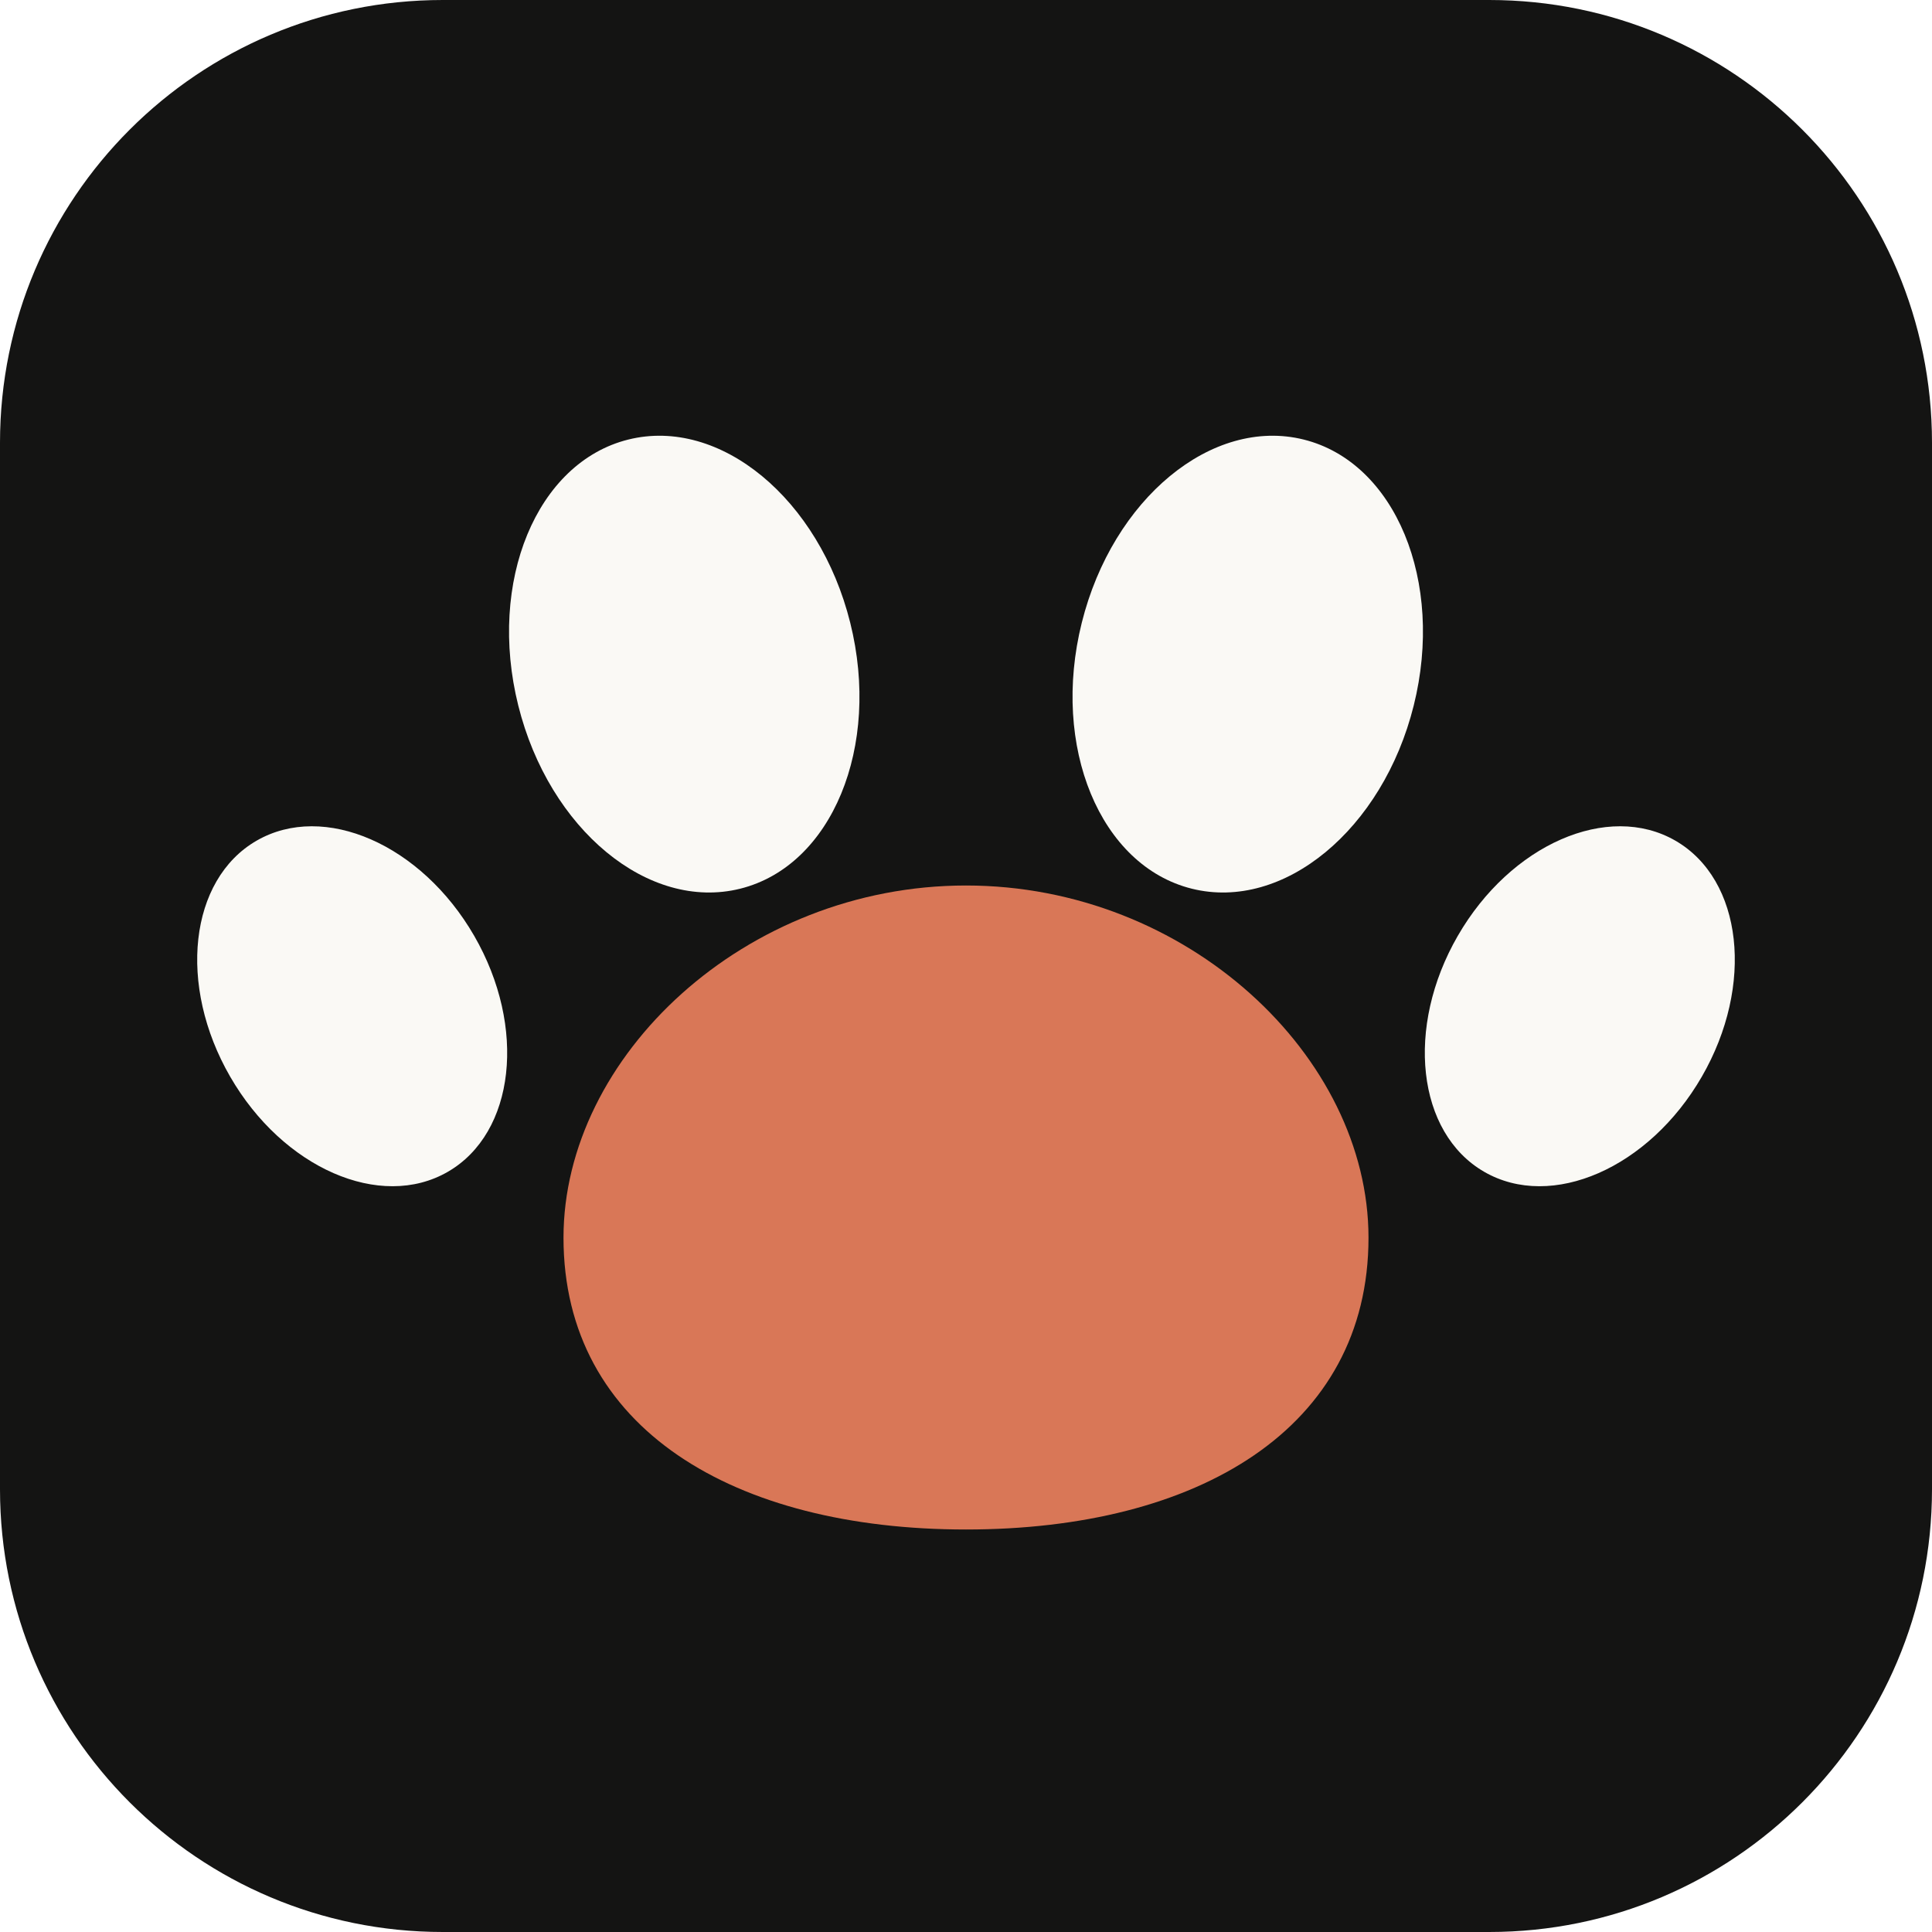
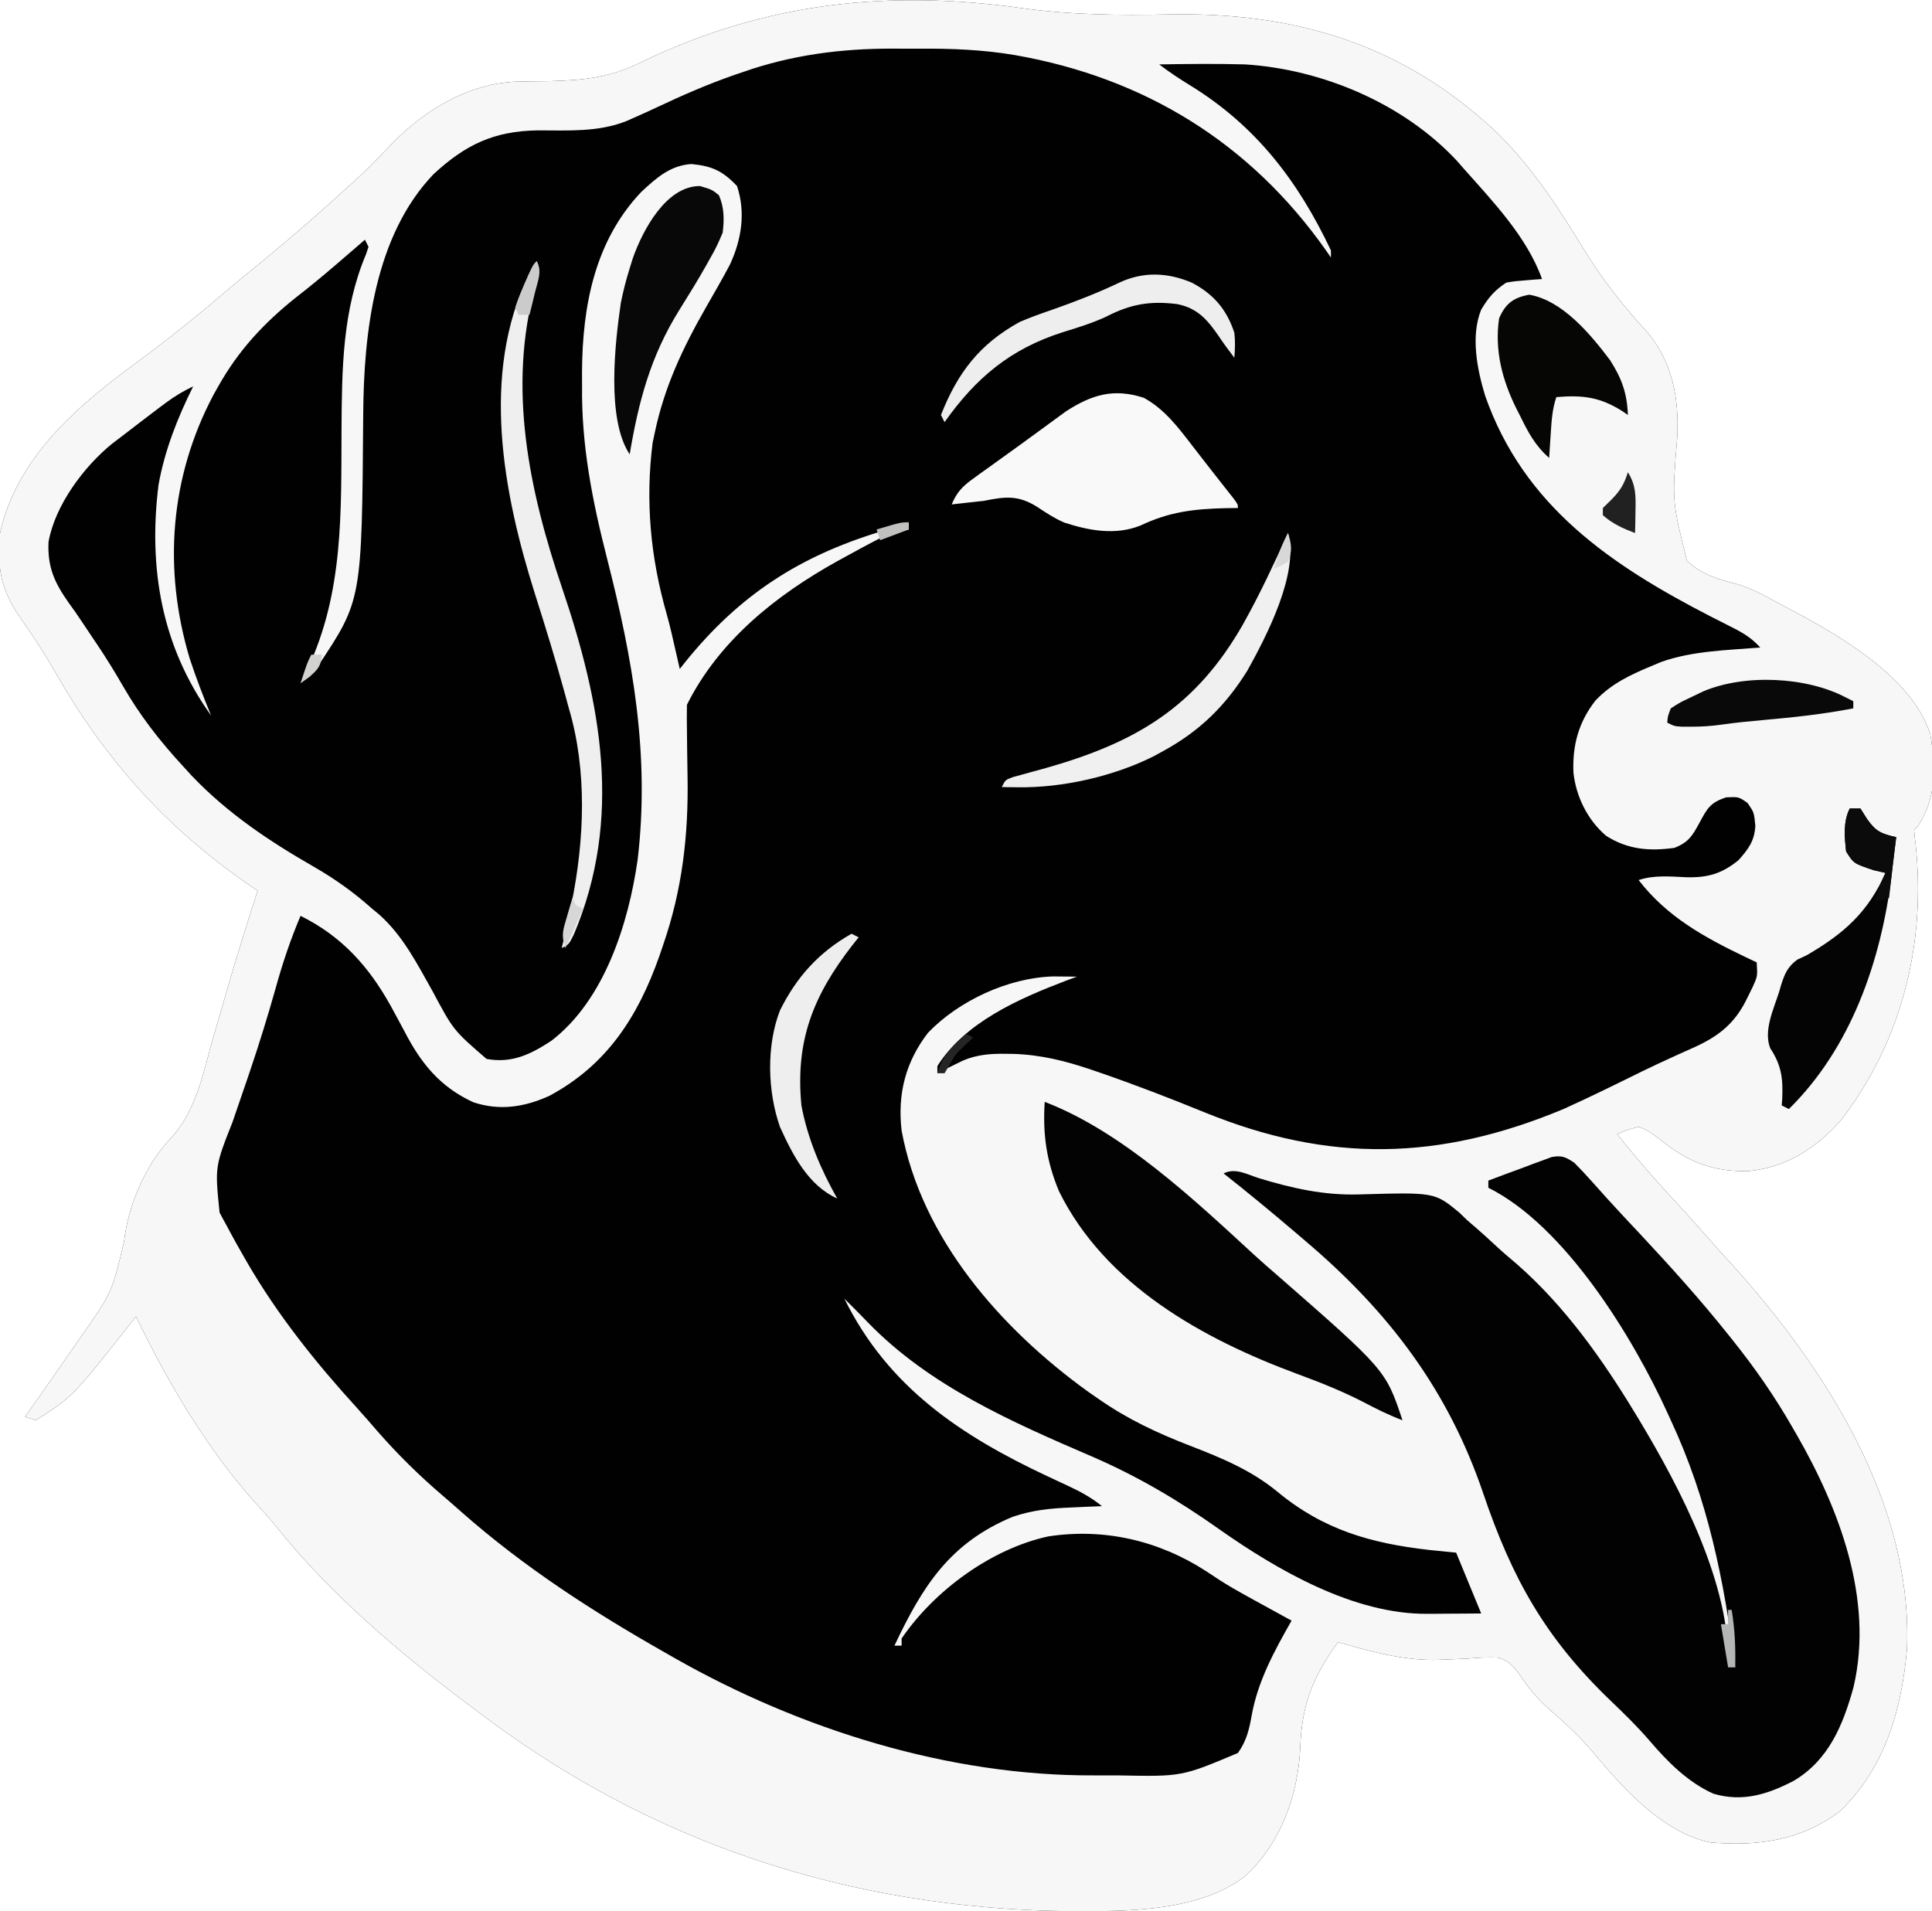
- <svg xmlns="http://www.w3.org/2000/svg" viewBox="0 0 96 96" role="img" aria-label="DOGS logo">
-   <rect width="96" height="96" rx="22" fill="#141413" />
-   <ellipse cx="34" cy="33" rx="8.5" ry="11.5" fill="#faf9f5" transform="rotate(-14 34 33)" />
-   <ellipse cx="62" cy="33" rx="8.5" ry="11.5" fill="#faf9f5" transform="rotate(14 62 33)" />
-   <ellipse cx="17.5" cy="50" rx="7" ry="9.5" fill="#faf9f5" transform="rotate(-30 17.5 50)" />
-   <ellipse cx="78.5" cy="50" rx="7" ry="9.5" fill="#faf9f5" transform="rotate(30 78.5 50)" />
-   <path d="M48 44c11 0 20 8.5 20 17.5C68 71 59.5 76 48 76s-20-5-20-14.5C28 52.5 37 44 48 44z" fill="#d97757" />
+ <svg xmlns="http://www.w3.org/2000/svg" version="1.1" width="540" height="534">
+   <path d="M0 0 C13.766 1.903 27.352 2.025 41.231 1.74 C74.782 1.119 103.889 9.3 129.271 31.713 C129.931 32.289 130.591 32.865 131.271 33.459 C141.467 42.996 149.468 55.081 156.666 66.955 C161.719 75.221 167.573 82.844 174.146 89.963 C181.724 98.45 183.664 109.093 183.052 120.111 C181.602 137.77 181.602 137.77 185.77 154.44 C189.704 158.249 194.482 159.643 199.695 160.971 C204.051 162.226 207.874 164.42 211.834 166.588 C213.013 167.205 213.013 167.205 214.216 167.834 C228.148 175.187 248.716 186.93 253.787 202.943 C255.411 212.228 255.554 220.709 250.271 228.713 C249.941 229.043 249.611 229.373 249.271 229.713 C249.366 231.092 249.525 232.467 249.709 233.838 C252.643 261.462 245.827 288.821 228.759 310.908 C221.915 318.622 213.702 323.915 203.396 325.022 C193.28 325.447 185.815 322.449 178.06 316.08 C176.094 314.578 174.638 313.479 172.271 312.713 C169.062 313.504 169.062 313.504 166.271 314.713 C172.06 322.008 178.137 328.908 184.486 335.713 C187.251 338.679 189.931 341.709 192.58 344.779 C194.523 347.001 196.524 349.165 198.521 351.338 C224.598 380.332 248.976 418.202 247.271 458.713 C245.766 475.733 241.13 491.895 228.466 504.076 C217.52 512.238 205.467 513.845 192.271 512.713 C178.509 509.761 167.62 497.14 158.896 486.775 C155.339 482.583 151.289 478.972 147.152 475.364 C143.857 472.423 141.487 469.551 139.045 465.857 C137.056 463.241 136.03 461.922 132.837 461.042 C129.977 460.933 127.246 461.083 124.396 461.338 C122.347 461.433 120.298 461.516 118.248 461.588 C117.239 461.625 116.23 461.663 115.19 461.701 C106.034 461.738 96.995 459.299 88.271 456.713 C81.221 466.442 78.109 474.214 77.695 486.246 C77.126 499.398 72.216 512.98 62.42 522.029 C51.304 530.74 34.526 531.834 20.837 531.916 C20.051 531.923 19.264 531.93 18.454 531.937 C-42.399 532.359 -99.435 515.261 -148.729 478.713 C-149.764 477.95 -149.764 477.95 -150.82 477.171 C-171.602 461.765 -192.425 444.622 -208.596 424.338 C-210.482 422.017 -212.439 419.835 -214.479 417.65 C-228.19 402.256 -238.739 384.19 -247.729 365.713 C-248.202 366.319 -248.675 366.925 -249.163 367.549 C-265.405 388.13 -265.405 388.13 -275.729 394.713 C-276.719 394.383 -277.709 394.053 -278.729 393.713 C-278.187 392.953 -278.187 392.953 -277.634 392.178 C-273.28 386.059 -268.991 379.897 -264.729 373.713 C-264.132 372.854 -263.535 371.995 -262.92 371.11 C-254.457 358.998 -254.457 358.998 -251.061 344.83 C-250.001 334.879 -245.079 323.352 -238.123 316.02 C-230.882 308.278 -228.969 297.765 -226.166 287.838 C-225.625 285.968 -225.081 284.098 -224.536 282.229 C-223.727 279.455 -222.919 276.682 -222.12 273.905 C-219.49 264.788 -216.633 255.746 -213.729 246.713 C-214.66 246.069 -215.591 245.425 -216.55 244.761 C-239.359 228.929 -256.278 210.089 -270.063 185.973 C-273.282 180.364 -276.786 174.998 -280.507 169.709 C-285.651 162.253 -286.59 155.59 -285.729 146.713 C-281.034 125.674 -264.288 111.336 -247.779 99.221 C-239.202 92.912 -230.926 86.278 -222.838 79.357 C-220.046 76.972 -217.209 74.648 -214.354 72.338 C-205.013 64.721 -195.92 56.8 -187.041 48.65 C-186.508 48.162 -185.975 47.674 -185.426 47.172 C-182.785 44.724 -180.248 42.232 -177.815 39.576 C-168.425 29.413 -156.094 21.369 -141.871 20.548 C-138.594 20.472 -135.319 20.436 -132.041 20.4 C-122.05 20.136 -114.681 19.302 -105.729 14.713 C-71.58 -1.584 -37.371 -5.255 0 0 Z " fill="#010101" transform="translate(285.7289,2.287079)" />
+   <path d="M0 0 C13.766 1.903 27.352 2.025 41.231 1.74 C74.782 1.119 103.889 9.3 129.271 31.713 C129.931 32.289 130.591 32.865 131.271 33.459 C141.467 42.996 149.468 55.081 156.666 66.955 C161.719 75.221 167.573 82.844 174.146 89.963 C181.724 98.45 183.664 109.093 183.052 120.111 C181.602 137.77 181.602 137.77 185.77 154.44 C189.704 158.249 194.482 159.643 199.695 160.971 C204.051 162.226 207.874 164.42 211.834 166.588 C213.013 167.205 213.013 167.205 214.216 167.834 C228.148 175.187 248.716 186.93 253.787 202.943 C255.411 212.228 255.554 220.709 250.271 228.713 C249.941 229.043 249.611 229.373 249.271 229.713 C249.366 231.092 249.525 232.467 249.709 233.838 C252.643 261.462 245.827 288.821 228.759 310.908 C221.915 318.622 213.702 323.915 203.396 325.022 C193.28 325.447 185.815 322.449 178.06 316.08 C176.094 314.578 174.638 313.479 172.271 312.713 C169.062 313.504 169.062 313.504 166.271 314.713 C172.06 322.008 178.137 328.908 184.486 335.713 C187.251 338.679 189.931 341.709 192.58 344.779 C194.523 347.001 196.524 349.165 198.521 351.338 C224.598 380.332 248.976 418.202 247.271 458.713 C245.766 475.733 241.13 491.895 228.466 504.076 C217.52 512.238 205.467 513.845 192.271 512.713 C178.509 509.761 167.62 497.14 158.896 486.775 C155.339 482.583 151.289 478.972 147.152 475.364 C143.857 472.423 141.487 469.551 139.045 465.857 C137.056 463.241 136.03 461.922 132.837 461.042 C129.977 460.933 127.246 461.083 124.396 461.338 C122.347 461.433 120.298 461.516 118.248 461.588 C117.239 461.625 116.23 461.663 115.19 461.701 C106.034 461.738 96.995 459.299 88.271 456.713 C81.221 466.442 78.109 474.214 77.695 486.246 C77.126 499.398 72.216 512.98 62.42 522.029 C51.304 530.74 34.526 531.834 20.837 531.916 C20.051 531.923 19.264 531.93 18.454 531.937 C-42.399 532.359 -99.435 515.261 -148.729 478.713 C-149.764 477.95 -149.764 477.95 -150.82 477.171 C-171.602 461.765 -192.425 444.622 -208.596 424.338 C-210.482 422.017 -212.439 419.835 -214.479 417.65 C-228.19 402.256 -238.739 384.19 -247.729 365.713 C-248.202 366.319 -248.675 366.925 -249.163 367.549 C-265.405 388.13 -265.405 388.13 -275.729 394.713 C-276.719 394.383 -277.709 394.053 -278.729 393.713 C-278.187 392.953 -278.187 392.953 -277.634 392.178 C-273.28 386.059 -268.991 379.897 -264.729 373.713 C-264.132 372.854 -263.535 371.995 -262.92 371.11 C-254.457 358.998 -254.457 358.998 -251.061 344.83 C-250.001 334.879 -245.079 323.352 -238.123 316.02 C-230.882 308.278 -228.969 297.765 -226.166 287.838 C-225.625 285.968 -225.081 284.098 -224.536 282.229 C-223.727 279.455 -222.919 276.682 -222.12 273.905 C-219.49 264.788 -216.633 255.746 -213.729 246.713 C-214.66 246.069 -215.591 245.425 -216.55 244.761 C-239.359 228.929 -256.278 210.089 -270.063 185.973 C-273.282 180.364 -276.786 174.998 -280.507 169.709 C-285.651 162.253 -286.59 155.59 -285.729 146.713 C-281.034 125.674 -264.288 111.336 -247.779 99.221 C-239.202 92.912 -230.926 86.278 -222.838 79.357 C-220.046 76.972 -217.209 74.648 -214.354 72.338 C-205.013 64.721 -195.92 56.8 -187.041 48.65 C-186.508 48.162 -185.975 47.674 -185.426 47.172 C-182.785 44.724 -180.248 42.232 -177.815 39.576 C-168.425 29.413 -156.094 21.369 -141.871 20.548 C-138.594 20.472 -135.319 20.436 -132.041 20.4 C-122.05 20.136 -114.681 19.302 -105.729 14.713 C-71.58 -1.584 -37.371 -5.255 0 0 Z M-78.041 17.838 C-78.906 18.132 -79.771 18.426 -80.662 18.73 C-87.926 21.274 -94.937 24.317 -101.894 27.604 C-104.16 28.672 -106.436 29.706 -108.729 30.713 C-109.417 31.015 -110.104 31.318 -110.813 31.629 C-118.745 34.706 -127.038 34.148 -135.424 34.152 C-147.679 34.344 -155.622 38.144 -164.538 46.385 C-181.074 63.621 -184.072 90.88 -184.21 113.646 C-184.586 165.429 -184.586 165.429 -196.729 183.713 C-198.885 185.486 -198.885 185.486 -200.729 186.713 C-200.403 186.035 -200.077 185.357 -199.741 184.658 C-189.662 163.193 -190.398 140.945 -190.273 117.651 C-190.165 100.805 -190.05 84.497 -183.401 68.717 C-183.179 68.056 -182.957 67.394 -182.729 66.713 C-183.059 66.053 -183.389 65.393 -183.729 64.713 C-185.071 65.873 -185.071 65.873 -186.44 67.057 C-187.661 68.109 -188.882 69.161 -190.104 70.213 C-191.062 71.038 -191.062 71.038 -192.04 71.88 C-195.625 74.953 -199.249 77.942 -202.979 80.838 C-211.98 88.007 -219.085 95.659 -224.729 105.713 C-225.179 106.513 -225.629 107.314 -226.092 108.139 C-238.286 131.204 -240.158 156.816 -232.729 181.713 C-230.951 187.136 -228.911 192.441 -226.729 197.713 C-240.555 178.471 -244.333 156.537 -241.413 133.183 C-239.693 123.594 -236.074 114.403 -231.729 105.713 C-234.468 107.01 -236.875 108.442 -239.303 110.252 C-239.966 110.746 -240.629 111.239 -241.313 111.748 C-244.8 114.384 -248.27 117.04 -251.729 119.713 C-252.631 120.399 -253.534 121.084 -254.463 121.791 C-262.371 128.24 -270.374 139.016 -272.17 149.221 C-272.558 157.595 -269.548 162.103 -264.729 168.713 C-263.082 171.115 -261.468 173.539 -259.854 175.963 C-259.214 176.912 -259.214 176.912 -258.561 177.879 C-256.025 181.663 -253.653 185.502 -251.381 189.449 C-246.639 197.668 -241.156 204.744 -234.729 211.713 C-233.433 213.132 -233.433 213.132 -232.112 214.58 C-222.025 225.146 -210.351 232.923 -197.735 240.15 C-191.931 243.506 -186.736 247.24 -181.729 251.713 C-181.06 252.266 -180.391 252.819 -179.702 253.389 C-173.08 259.303 -169.195 267.042 -164.882 274.679 C-158.994 285.705 -158.994 285.705 -149.729 293.713 C-142.73 294.975 -137.583 292.519 -131.729 288.713 C-116.813 277.376 -110.048 255.858 -107.503 237.997 C-104.054 208.758 -108.86 181.946 -116.06 153.806 C-120.177 137.638 -123.262 122.148 -123.041 105.4 C-123.045 104.16 -123.048 102.919 -123.051 101.641 C-122.946 83.317 -119.527 65.067 -106.455 51.322 C-102.248 47.436 -98.435 43.964 -92.483 43.561 C-86.677 44.13 -83.774 45.465 -79.729 49.713 C-77.254 57.137 -78.485 64.743 -81.729 71.713 C-83.829 75.683 -86.082 79.567 -88.315 83.463 C-94.85 94.909 -100.015 105.743 -102.729 118.713 C-102.918 119.596 -103.108 120.479 -103.303 121.389 C-105.404 137.795 -103.901 153.644 -99.362 169.455 C-98.428 172.788 -97.673 176.148 -96.916 179.525 C-96.683 180.542 -96.45 181.56 -96.209 182.607 C-96.051 183.302 -95.892 183.997 -95.729 184.713 C-95.175 184.008 -94.62 183.303 -94.049 182.576 C-79.026 164.037 -62.398 153.256 -39.67 146.312 C-37.008 145.49 -34.368 144.605 -31.729 143.713 C-31.729 144.373 -31.729 145.033 -31.729 145.713 C-32.444 145.824 -33.16 145.935 -33.897 146.049 C-36.954 146.766 -39.278 147.86 -42.045 149.338 C-43.554 150.144 -43.554 150.144 -45.093 150.965 C-46.149 151.542 -47.204 152.119 -48.291 152.713 C-49.373 153.304 -50.455 153.895 -51.569 154.503 C-68.777 164.046 -84.741 176.737 -93.729 194.713 C-93.78 197.275 -93.771 199.809 -93.721 202.369 C-93.704 203.967 -93.687 205.564 -93.67 207.162 C-93.64 209.661 -93.605 212.159 -93.558 214.657 C-93.263 231.055 -95.017 246.391 -100.416 261.963 C-100.763 262.979 -101.11 263.994 -101.467 265.041 C-107.421 281.888 -116.115 295.433 -132.205 304.037 C-139.155 307.181 -146.046 308.26 -153.401 305.83 C-162.752 301.551 -168.112 294.878 -172.729 285.9 C-173.587 284.301 -174.449 282.703 -175.315 281.107 C-175.727 280.348 -176.139 279.588 -176.564 278.805 C-182.739 267.715 -190.321 259.359 -201.729 253.713 C-204.555 260.406 -206.802 267.088 -208.729 274.088 C-210.898 281.787 -213.251 289.392 -215.815 296.967 C-216.085 297.765 -216.355 298.564 -216.633 299.387 C-217.984 303.375 -219.349 307.359 -220.729 311.337 C-225.666 323.824 -225.666 323.824 -224.358 336.635 C-223.693 337.924 -223.003 339.2 -222.291 340.463 C-221.743 341.491 -221.743 341.491 -221.184 342.54 C-220.062 344.616 -218.905 346.667 -217.729 348.713 C-217.386 349.312 -217.043 349.912 -216.689 350.53 C-208.074 365.398 -197.399 378.705 -185.846 391.377 C-183.938 393.482 -182.078 395.619 -180.229 397.775 C-174.614 404.207 -168.538 410.181 -162.049 415.729 C-160.279 417.242 -158.527 418.778 -156.784 420.322 C-139.202 435.824 -120.063 448.174 -99.729 459.713 C-98.503 460.415 -98.503 460.415 -97.252 461.131 C-62.103 481.123 -20.464 494.195 20.124 493.974 C22.467 493.963 24.809 493.974 27.152 493.986 C44.605 494.315 44.605 494.315 60.271 487.713 C62.702 484.31 63.422 481.123 64.146 477.088 C65.892 467.49 70.504 459.11 75.271 450.713 C74.783 450.447 74.296 450.18 73.793 449.906 C57.713 441.106 57.713 441.106 51.396 436.9 C38.143 428.322 22.914 424.777 7.236 427.178 C-8.599 430.631 -24.542 442.243 -33.729 455.713 C-33.729 456.373 -33.729 457.033 -33.729 457.713 C-34.389 457.713 -35.049 457.713 -35.729 457.713 C-27.897 441.134 -20.294 429.025 -2.729 421.713 C2.804 419.819 7.923 419.312 13.709 419.088 C14.536 419.049 15.362 419.011 16.214 418.971 C18.233 418.877 20.252 418.794 22.271 418.713 C19.188 416.22 16.061 414.553 12.466 412.893 C11.332 412.362 10.198 411.831 9.029 411.285 C8.435 411.008 7.841 410.731 7.229 410.446 C-17.062 399.076 -37.488 385.532 -49.729 360.713 C-49.048 361.394 -48.368 362.074 -47.666 362.775 C-47.205 363.234 -46.743 363.693 -46.268 364.166 C-45.231 365.208 -44.206 366.26 -43.19 367.322 C-25.995 385.088 -2.963 395.18 19.426 404.817 C32.146 410.308 43.729 417.142 55.021 425.15 C71.283 436.58 92.596 448.943 113.134 448.811 C114.021 448.807 114.907 448.804 115.82 448.801 C116.732 448.792 117.644 448.784 118.584 448.775 C119.515 448.771 120.446 448.766 121.406 448.762 C123.694 448.75 125.983 448.732 128.271 448.713 C125.961 443.103 123.651 437.493 121.271 431.713 C118.796 431.465 116.321 431.218 113.771 430.963 C97.477 429.104 84.173 425.361 71.271 414.65 C63.955 408.638 55.714 405.244 46.954 401.854 C37.684 398.26 29.463 394.432 21.271 388.713 C20.281 388.026 19.291 387.339 18.271 386.631 C-5.997 369.094 -28.206 343.879 -33.729 313.713 C-34.91 303.547 -32.631 294.519 -26.319 286.365 C-17.692 277.399 -3.851 270.997 8.661 270.646 C9.446 270.654 10.232 270.662 11.041 270.67 C11.837 270.676 12.633 270.682 13.454 270.689 C14.054 270.697 14.653 270.705 15.271 270.713 C14.218 271.102 13.165 271.492 12.08 271.893 C-0.914 276.864 -15.994 283.433 -23.729 295.713 C-23.729 296.373 -23.729 297.033 -23.729 297.713 C-22.955 297.311 -22.955 297.311 -22.166 296.9 C-21.362 296.509 -20.558 296.117 -19.729 295.713 C-18.689 295.202 -17.648 294.692 -16.577 294.166 C-12.67 292.511 -8.939 292.213 -4.729 292.275 C-3.985 292.284 -3.241 292.293 -2.474 292.303 C5.138 292.536 12.08 294.257 19.271 296.713 C20.455 297.116 20.455 297.116 21.663 297.526 C31.551 300.936 41.285 304.694 50.969 308.642 C85.775 322.832 116.637 322.174 151.271 307.713 C158.712 304.361 166.024 300.74 173.345 297.135 C176.025 295.832 178.719 294.573 181.431 293.338 C182.591 292.808 182.591 292.808 183.775 292.267 C185.17 291.634 186.569 291.006 187.971 290.387 C194.875 287.228 199.318 283.615 202.646 276.65 C203.149 275.628 203.652 274.606 204.17 273.553 C205.512 270.599 205.512 270.599 205.271 266.713 C204.244 266.228 203.216 265.744 202.158 265.244 C190.659 259.723 180.198 253.996 172.271 243.713 C176.708 242.234 181.218 242.744 185.847 242.928 C191.658 243.04 195.549 241.926 200.17 238.17 C202.945 235.078 204.675 232.766 204.896 228.525 C204.525 224.769 204.525 224.769 202.709 222.15 C200.24 220.433 200.24 220.433 196.771 220.588 C192.3 222.025 191.463 223.642 189.271 227.713 C187.262 231.395 186.193 233.175 182.271 234.713 C175.252 235.678 169.206 235.19 163.177 231.334 C158.016 226.944 154.767 220.369 154.052 213.658 C153.736 206.036 155.49 199.579 160.209 193.525 C164.737 188.73 170.246 186.206 176.271 183.713 C177.406 183.235 177.406 183.235 178.564 182.748 C187.331 179.629 197.063 179.459 206.271 178.713 C203.94 176.115 201.581 174.678 198.474 173.111 C197.522 172.626 196.571 172.14 195.59 171.64 C194.577 171.128 193.565 170.616 192.521 170.088 C164.456 155.648 140.154 139.152 129.365 108.307 C127.117 100.92 125.276 91.611 128.283 84.229 C130.34 80.843 131.934 78.938 135.271 76.713 C137.752 76.299 137.752 76.299 140.459 76.088 C141.81 75.976 141.81 75.976 143.189 75.861 C143.876 75.812 144.563 75.763 145.271 75.713 C141.115 63.999 131.422 53.891 123.271 44.713 C122.399 43.713 122.399 43.713 121.509 42.693 C106.611 26.669 83.895 17.075 62.271 15.713 C54.273 15.494 46.271 15.585 38.271 15.713 C41.087 17.864 43.964 19.773 46.991 21.616 C65.357 32.929 77.109 48.35 86.271 67.713 C86.271 68.373 86.271 69.033 86.271 69.713 C85.596 68.731 85.596 68.731 84.908 67.729 C63.691 37.626 34.171 19.466 -2.049 13.111 C-10.987 11.595 -19.764 11.252 -28.816 11.322 C-31.294 11.338 -33.772 11.322 -36.25 11.303 C-50.631 11.282 -64.406 13.06 -78.041 17.838 Z " fill="#F7F7F7" transform="translate(285.7289,2.287079)" />
+   <path d="M0 0 C1.682 1.674 3.299 3.413 4.875 5.188 C5.848 6.273 6.822 7.358 7.797 8.441 C8.313 9.018 8.829 9.594 9.361 10.188 C12.241 13.372 15.187 16.494 18.125 19.625 C26.737 28.838 35.134 38.134 43 48 C43.409 48.509 43.818 49.019 44.239 49.543 C50.472 57.333 56.041 65.324 61 74 C61.365 74.629 61.73 75.257 62.105 75.905 C74.117 96.786 83.745 122.108 78.09 146.496 C75.164 157.164 71.131 167.014 61.285 172.816 C54.048 176.565 47.049 178.791 38.902 176.379 C31.685 173.151 25.983 167.354 20.926 161.414 C17.567 157.529 13.943 153.992 10.232 150.444 C-8.061 132.91 -17.356 116.256 -25.441 92.41 C-35.22 63.59 -51.821 41.659 -75 22 C-76.003 21.143 -77.006 20.286 -78.039 19.402 C-84.597 13.812 -91.23 8.333 -98 3 C-94.704 1.352 -91.53 3.241 -88.188 4.312 C-78.728 7.175 -69.988 9.16 -60.023 8.867 C-39.05 8.26 -39.05 8.26 -32.203 13.871 C-31.476 14.574 -30.749 15.276 -30 16 C-29.149 16.733 -28.298 17.467 -27.422 18.223 C-25.699 19.726 -24.002 21.258 -22.332 22.82 C-20.271 24.746 -18.161 26.565 -16 28.375 C-2.651 40.062 7.859 54.901 17 70 C17.375 70.617 17.75 71.234 18.137 71.87 C29.608 90.946 43.947 118.263 43 141 C43.66 141 44.32 141 45 141 C41.883 116.774 37.373 94.208 27 72 C26.683 71.303 26.366 70.607 26.04 69.889 C16.396 48.793 -2.484 17.758 -24 7 C-24 6.34 -24 5.68 -24 5 C-20.759 3.767 -17.506 2.568 -14.25 1.375 C-13.33 1.024 -12.409 0.674 -11.461 0.312 C-10.127 -0.171 -10.127 -0.171 -8.766 -0.664 C-7.54 -1.12 -7.54 -1.12 -6.29 -1.584 C-3.432 -2.103 -2.389 -1.587 0 0 Z " fill="#020202" transform="translate(440,325)" />
+   <path d="M0 0 C21.619 8.28 41.801 27.348 58.629 42.84 C60.625 44.659 62.651 46.427 64.695 48.191 C95.317 74.952 95.317 74.952 100 89 C96.169 87.549 92.622 85.784 89 83.875 C83.032 80.803 76.92 78.38 70.625 76.062 C44.242 66.299 16.939 51.189 4 25 C0.499 16.627 -0.586 9.033 0 0 Z " fill="#030303" transform="translate(292,308)" />
+   <path d="M0 0 C5.874 3.214 9.666 8.346 13.688 13.562 C14.164 14.175 14.64 14.788 15.13 15.419 C16.082 16.644 17.033 17.87 17.982 19.097 C19.174 20.634 20.378 22.164 21.582 23.691 C22.215 24.494 22.848 25.298 23.5 26.125 C24.05 26.822 24.601 27.52 25.168 28.238 C26.312 29.812 26.312 29.812 26.312 30.812 C24.572 30.834 24.572 30.834 22.797 30.855 C13.942 31.084 7.148 31.866 -0.957 35.723 C-7.917 38.501 -15.283 37.141 -22.223 34.883 C-24.942 33.702 -27.227 32.213 -29.688 30.562 C-35.049 27.165 -38.655 27.593 -44.688 28.812 C-46.394 29.015 -48.102 29.204 -49.812 29.375 C-51.091 29.519 -52.37 29.664 -53.688 29.812 C-52.284 26.472 -50.754 24.819 -47.828 22.711 C-46.659 21.859 -46.659 21.859 -45.466 20.99 C-44.631 20.395 -43.797 19.8 -42.938 19.188 C-42.085 18.572 -41.233 17.956 -40.354 17.321 C-38.623 16.071 -36.889 14.825 -35.152 13.583 C-32.944 11.996 -30.75 10.393 -28.562 8.777 C-27.354 7.893 -26.146 7.009 -24.938 6.125 C-23.367 4.975 -23.367 4.975 -21.766 3.801 C-14.456 -0.921 -8.393 -2.703 0 0 Z " fill="#F9F9F9" transform="translate(319.6875,111.1875)" />
+   <path d="M0 0 C0.99 0 1.98 0 3 0 C3.897 1.423 3.897 1.423 4.812 2.875 C7.322 6.461 8.823 7.051 13 8 C12.786 9.818 12.566 11.635 12.328 13.449 C12.108 15.157 11.911 16.869 11.734 18.582 C8.779 42.579 0.425 66.845 -17 84 C-17.66 83.67 -18.32 83.34 -19 83 C-18.93 82.056 -18.93 82.056 -18.859 81.094 C-18.62 75.418 -19.079 71.768 -22.223 66.984 C-24.142 62.086 -21.281 56.119 -19.75 51.312 C-19.558 50.649 -19.366 49.986 -19.168 49.303 C-18.149 46.122 -17.363 44.273 -14.664 42.242 C-13.785 41.832 -12.906 41.422 -12 41 C-1.62 34.952 5.069 29.045 10 18 C8.928 17.753 7.855 17.505 6.75 17.25 C1.105 15.368 1.105 15.368 -1 12 C-1.458 7.958 -1.851 3.702 0 0 Z " fill="#040404" transform="translate(517,226)" />
+   <path d="M0 0 C1.343 2.686 0.468 4.128 -0.336 6.898 C-8.232 35.309 -2.09 64.241 7.11 91.355 C18.028 123.545 24.106 155.753 10.402 188.184 C9 191 9 191 7 192 C7.268 190.886 7.536 189.773 7.812 188.625 C8.215 186.751 8.61 184.876 9 183 C9.264 181.782 9.529 180.564 9.801 179.309 C13.355 161.636 14.15 142.399 9 125 C8.591 123.506 8.185 122.011 7.781 120.516 C5.242 111.273 2.42 102.129 -0.484 92.995 C-9.327 65.016 -15.736 31.653 -2.25 3.875 C-1.521 2.571 -0.781 1.273 0 0 Z " fill="#EFEFEF" transform="translate(150,73)" />
+   <path d="M0 0 C3.375 1 3.375 1 5.312 2.562 C6.823 6.028 6.81 9.304 6.375 13 C5.31 15.615 4.283 17.786 2.875 20.188 C2.516 20.83 2.157 21.473 1.788 22.136 C-0.626 26.416 -3.206 30.585 -5.812 34.75 C-13.775 47.537 -17.157 60.252 -19.625 75 C-26.18 65.168 -23.742 43.906 -22.094 32.613 C-21.429 29.331 -20.634 26.192 -19.625 23 C-19.347 22.095 -19.068 21.19 -18.781 20.258 C-15.953 12.237 -9.432 0 0 0 Z " fill="#080808" transform="translate(195.625,52)" />
+   <path d="M0 0 C9.31 1.633 17.066 10.992 22.57 18.285 C25.856 23.42 27.337 27.531 27.562 33.625 C27.04 33.264 26.518 32.903 25.98 32.531 C19.722 28.585 14.873 28.01 7.562 28.625 C6.407 32.092 6.234 35.166 6 38.812 C5.916 40.085 5.832 41.357 5.746 42.668 C5.686 43.644 5.625 44.62 5.562 45.625 C1.655 42.226 -0.328 38.446 -2.562 33.875 C-2.909 33.197 -3.256 32.519 -3.613 31.82 C-7.558 23.871 -9.741 15.543 -8.438 6.625 C-6.668 2.509 -4.479 0.814 0 0 Z " fill="#060605" transform="translate(427.4375,82.375)" />
+   <path d="M0 0 C3.157 11.175 -5.879 28.568 -11.312 38.375 C-17.49 48.338 -24.708 55.394 -35 61 C-35.84 61.461 -36.681 61.923 -37.547 62.398 C-48.728 67.989 -62.946 71.234 -75.438 71.062 C-76.302 71.053 -77.167 71.044 -78.059 71.035 C-78.699 71.024 -79.34 71.012 -80 71 C-79 69 -79 69 -76.874 68.21 C-75.95 67.959 -75.026 67.708 -74.074 67.449 C-72.546 67.024 -72.546 67.024 -70.987 66.59 C-69.898 66.292 -68.809 65.994 -67.688 65.688 C-42.43 58.535 -25.729 48.623 -12.5 25.375 C-7.894 17.127 -3.905 8.597 0 0 Z " fill="#F1F0F0" transform="translate(360,149)" />
+   <path d="M0 0 C6.075 3.185 9.734 7.53 11.848 13.969 C12.134 16.418 12.054 18.493 11.848 20.969 C10.341 18.987 8.871 17.004 7.488 14.934 C4.345 10.351 1.511 7.064 -4.152 5.969 C-11.756 5.01 -17.211 5.996 -23.973 9.484 C-27.934 11.333 -31.983 12.554 -36.152 13.844 C-50.777 18.518 -60.362 26.572 -69.152 38.969 C-69.482 38.309 -69.812 37.649 -70.152 36.969 C-65.501 25.171 -59.367 17.13 -48.152 10.969 C-45.099 9.643 -41.988 8.546 -38.84 7.469 C-32.476 5.214 -26.283 2.828 -20.184 -0.086 C-13.539 -3.178 -6.678 -2.868 0 0 Z " fill="#EEEEEE" transform="translate(333.1523,79.03125)" />
+   <path d="M0 0 C0.66 0.33 1.32 0.66 2 1 C1.42 1.727 0.84 2.454 0.242 3.203 C-10.738 17.337 -15.737 29.948 -14 48 C-12.301 57.177 -8.573 65.905 -4 74 C-12.132 70.353 -16.443 61.801 -20 54 C-23.49 44.031 -23.825 31.354 -20 21.438 C-15.309 12.016 -9.136 5.202 0 0 Z " fill="#EFEEEE" transform="translate(238,261)" />
+   <path d="M0 0 C0.66 0.33 1.32 0.66 2 1 C2 1.66 2 2.32 2 3 C-6.469 4.648 -14.937 5.543 -23.524 6.302 C-27.306 6.638 -31.046 7.007 -34.805 7.551 C-37.688 7.956 -40.406 8.134 -43.312 8.125 C-44.154 8.128 -44.996 8.13 -45.863 8.133 C-48 8 -48 8 -50 7 C-49.863 5.199 -49.863 5.199 -49 3 C-46.418 1.332 -46.418 1.332 -43.188 -0.188 C-42.129 -0.697 -41.071 -1.206 -39.98 -1.73 C-28.369 -6.676 -11.037 -5.872 0 0 Z " fill="#090909" transform="translate(516,195)" />
+   <path d="M0 0 C0.99 0 1.98 0 3 0 C3.598 0.949 4.196 1.897 4.812 2.875 C7.322 6.461 8.823 7.051 13 8 C12.856 9.134 12.711 10.269 12.562 11.438 C11.997 15.954 11.492 20.475 11 25 C9.68 25.33 8.36 25.66 7 26 C8.875 20.25 8.875 20.25 10 18 C8.928 17.753 7.855 17.505 6.75 17.25 C1.105 15.368 1.105 15.368 -1 12 C-1.458 7.958 -1.851 3.702 0 0 Z " fill="#0B0B0B" transform="translate(517,226)" />
+   <path d="M0 0 C2.26 3.595 2.209 6.566 2.125 10.75 C2.107 11.92 2.089 13.091 2.07 14.297 C2.036 15.635 2.036 15.635 2 17 C-1.421 15.684 -4.237 14.456 -7 12 C-7 11.34 -7 10.68 -7 10 C-6.216 9.237 -5.433 8.474 -4.625 7.688 C-2.099 5.102 -1.066 3.392 0 0 Z " fill="#212121" transform="translate(455,132)" />
+   <path d="M0 0 C1.538 3.075 0.366 5.347 -0.438 8.625 C-0.725 9.814 -1.012 11.002 -1.309 12.227 C-1.651 13.599 -1.651 13.599 -2 15 C-2.99 15 -3.98 15 -5 15 C-5.33 14.34 -5.66 13.68 -6 13 C-5.039 10.215 -5.039 10.215 -3.625 6.938 C-3.164 5.853 -2.702 4.769 -2.227 3.652 C-1 1 -1 1 0 0 Z " fill="#CCCBCC" transform="translate(150,73)" />
+   <path d="M0 0 C0.33 0 0.66 0 1 0 C1.917 5.385 2.111 10.542 2 16 C1.34 16 0.68 16 0 16 C-0.66 12.04 -1.32 8.08 -2 4 C-1.34 4 -0.68 4 0 4 C0 2.68 0 1.36 0 0 Z " fill="#B4B5B5" transform="translate(483,450)" />
+   <path d="M0 0 C0.33 0.66 0.66 1.32 1 2 C1.66 2.33 2.32 2.66 3 3 C1.35 6.63 -0.3 10.26 -2 14 C-3.211 10.368 -2.628 8.935 -1.562 5.312 C-1.275 4.319 -0.988 3.325 -0.691 2.301 C-0.463 1.542 -0.235 0.782 0 0 Z " fill="#D7D7D7" transform="translate(160,251)" />
+   <path d="M0 0 C0.66 0.33 1.32 0.66 2 1 C0.855 2.083 0.855 2.083 -0.312 3.188 C-3.044 5.839 -3.044 5.839 -4.688 8.812 C-5.121 9.534 -5.554 10.256 -6 11 C-6.66 11 -7.32 11 -8 11 C-6.527 5.991 -3.725 3.482 0 0 Z " fill="#252525" transform="translate(270,289)" />
+   <path d="M0 0 C0.99 0 1.98 0 3 0 C2.651 3.255 1.979 4.019 -0.562 6.25 C-1.367 6.827 -2.171 7.405 -3 8 C-1.125 2.25 -1.125 2.25 0 0 Z " fill="#D2D2D1" transform="translate(87,183)" />
+   <path d="M0 0 C0.967 3.009 1.277 5.054 0 8 C-2.062 9.25 -2.062 9.25 -4 10 C-2.891 6.513 -1.737 3.225 0 0 Z " fill="#D9D8D9" transform="translate(360,149)" />
+   <path d="M0 0 C0 0.66 0 1.32 0 2 C-2.64 2.99 -5.28 3.98 -8 5 C-8.33 4.01 -8.66 3.02 -9 2 C-2.25 0 -2.25 0 0 0 Z " fill="#C1C1C0" transform="translate(254,146)" />
</svg>
